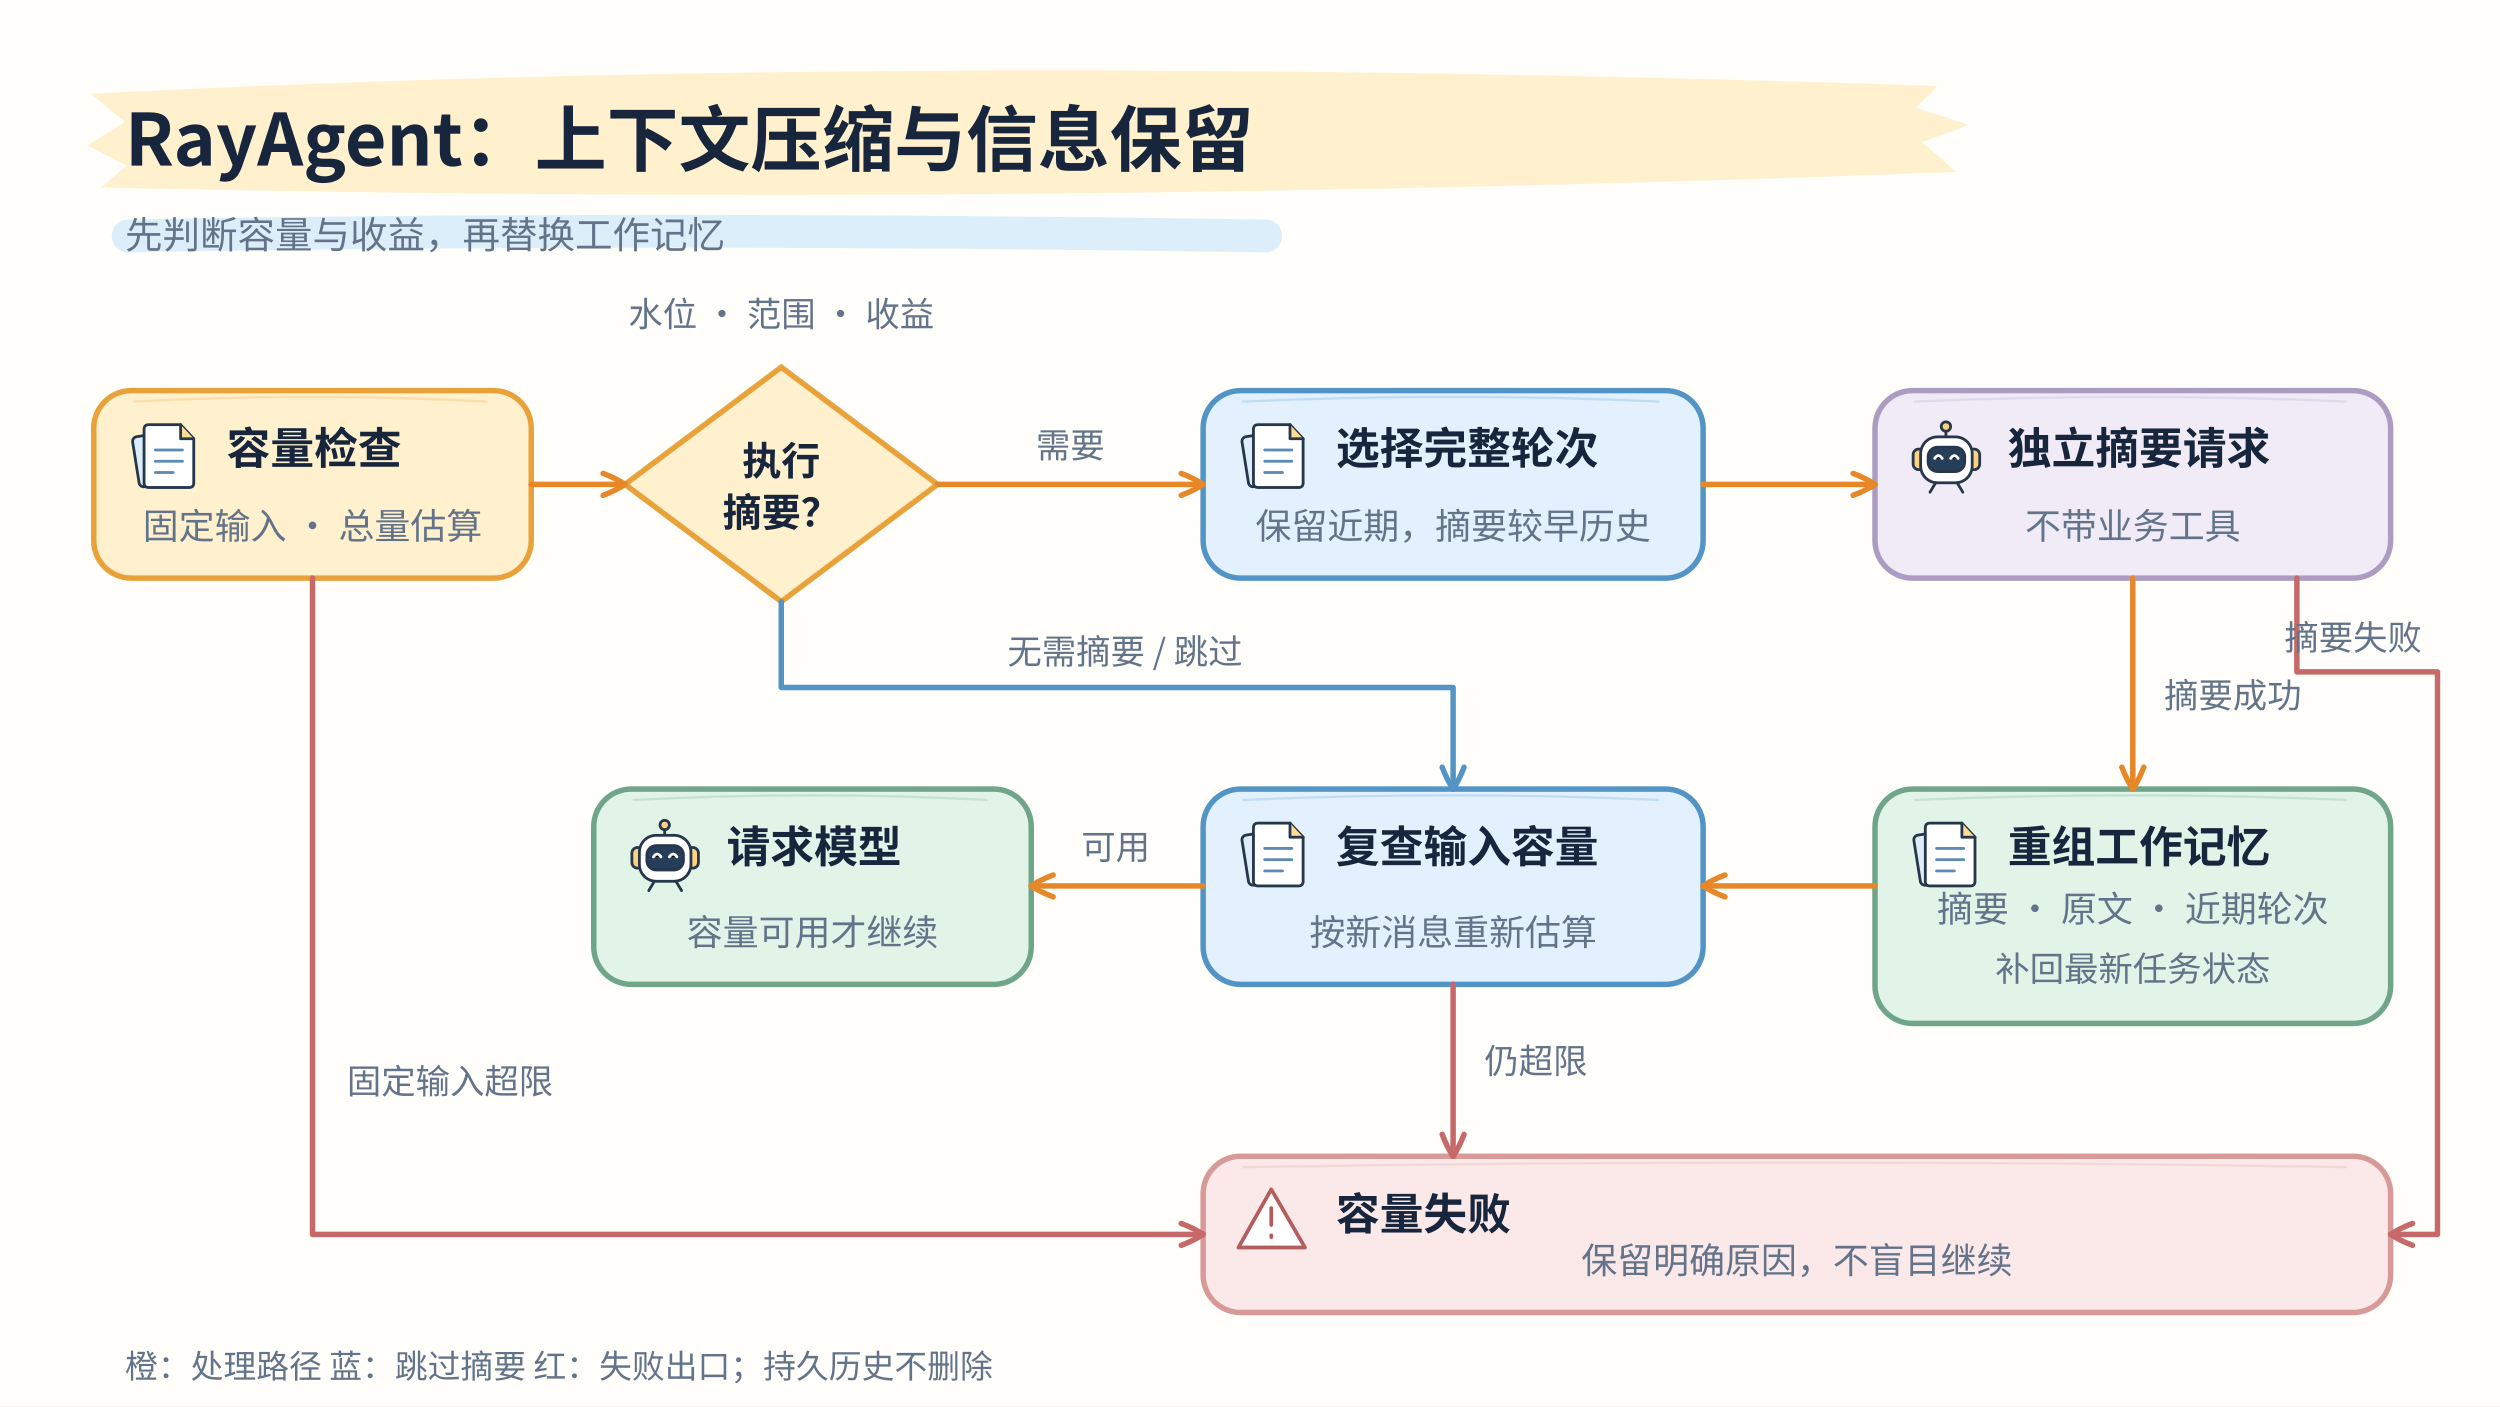
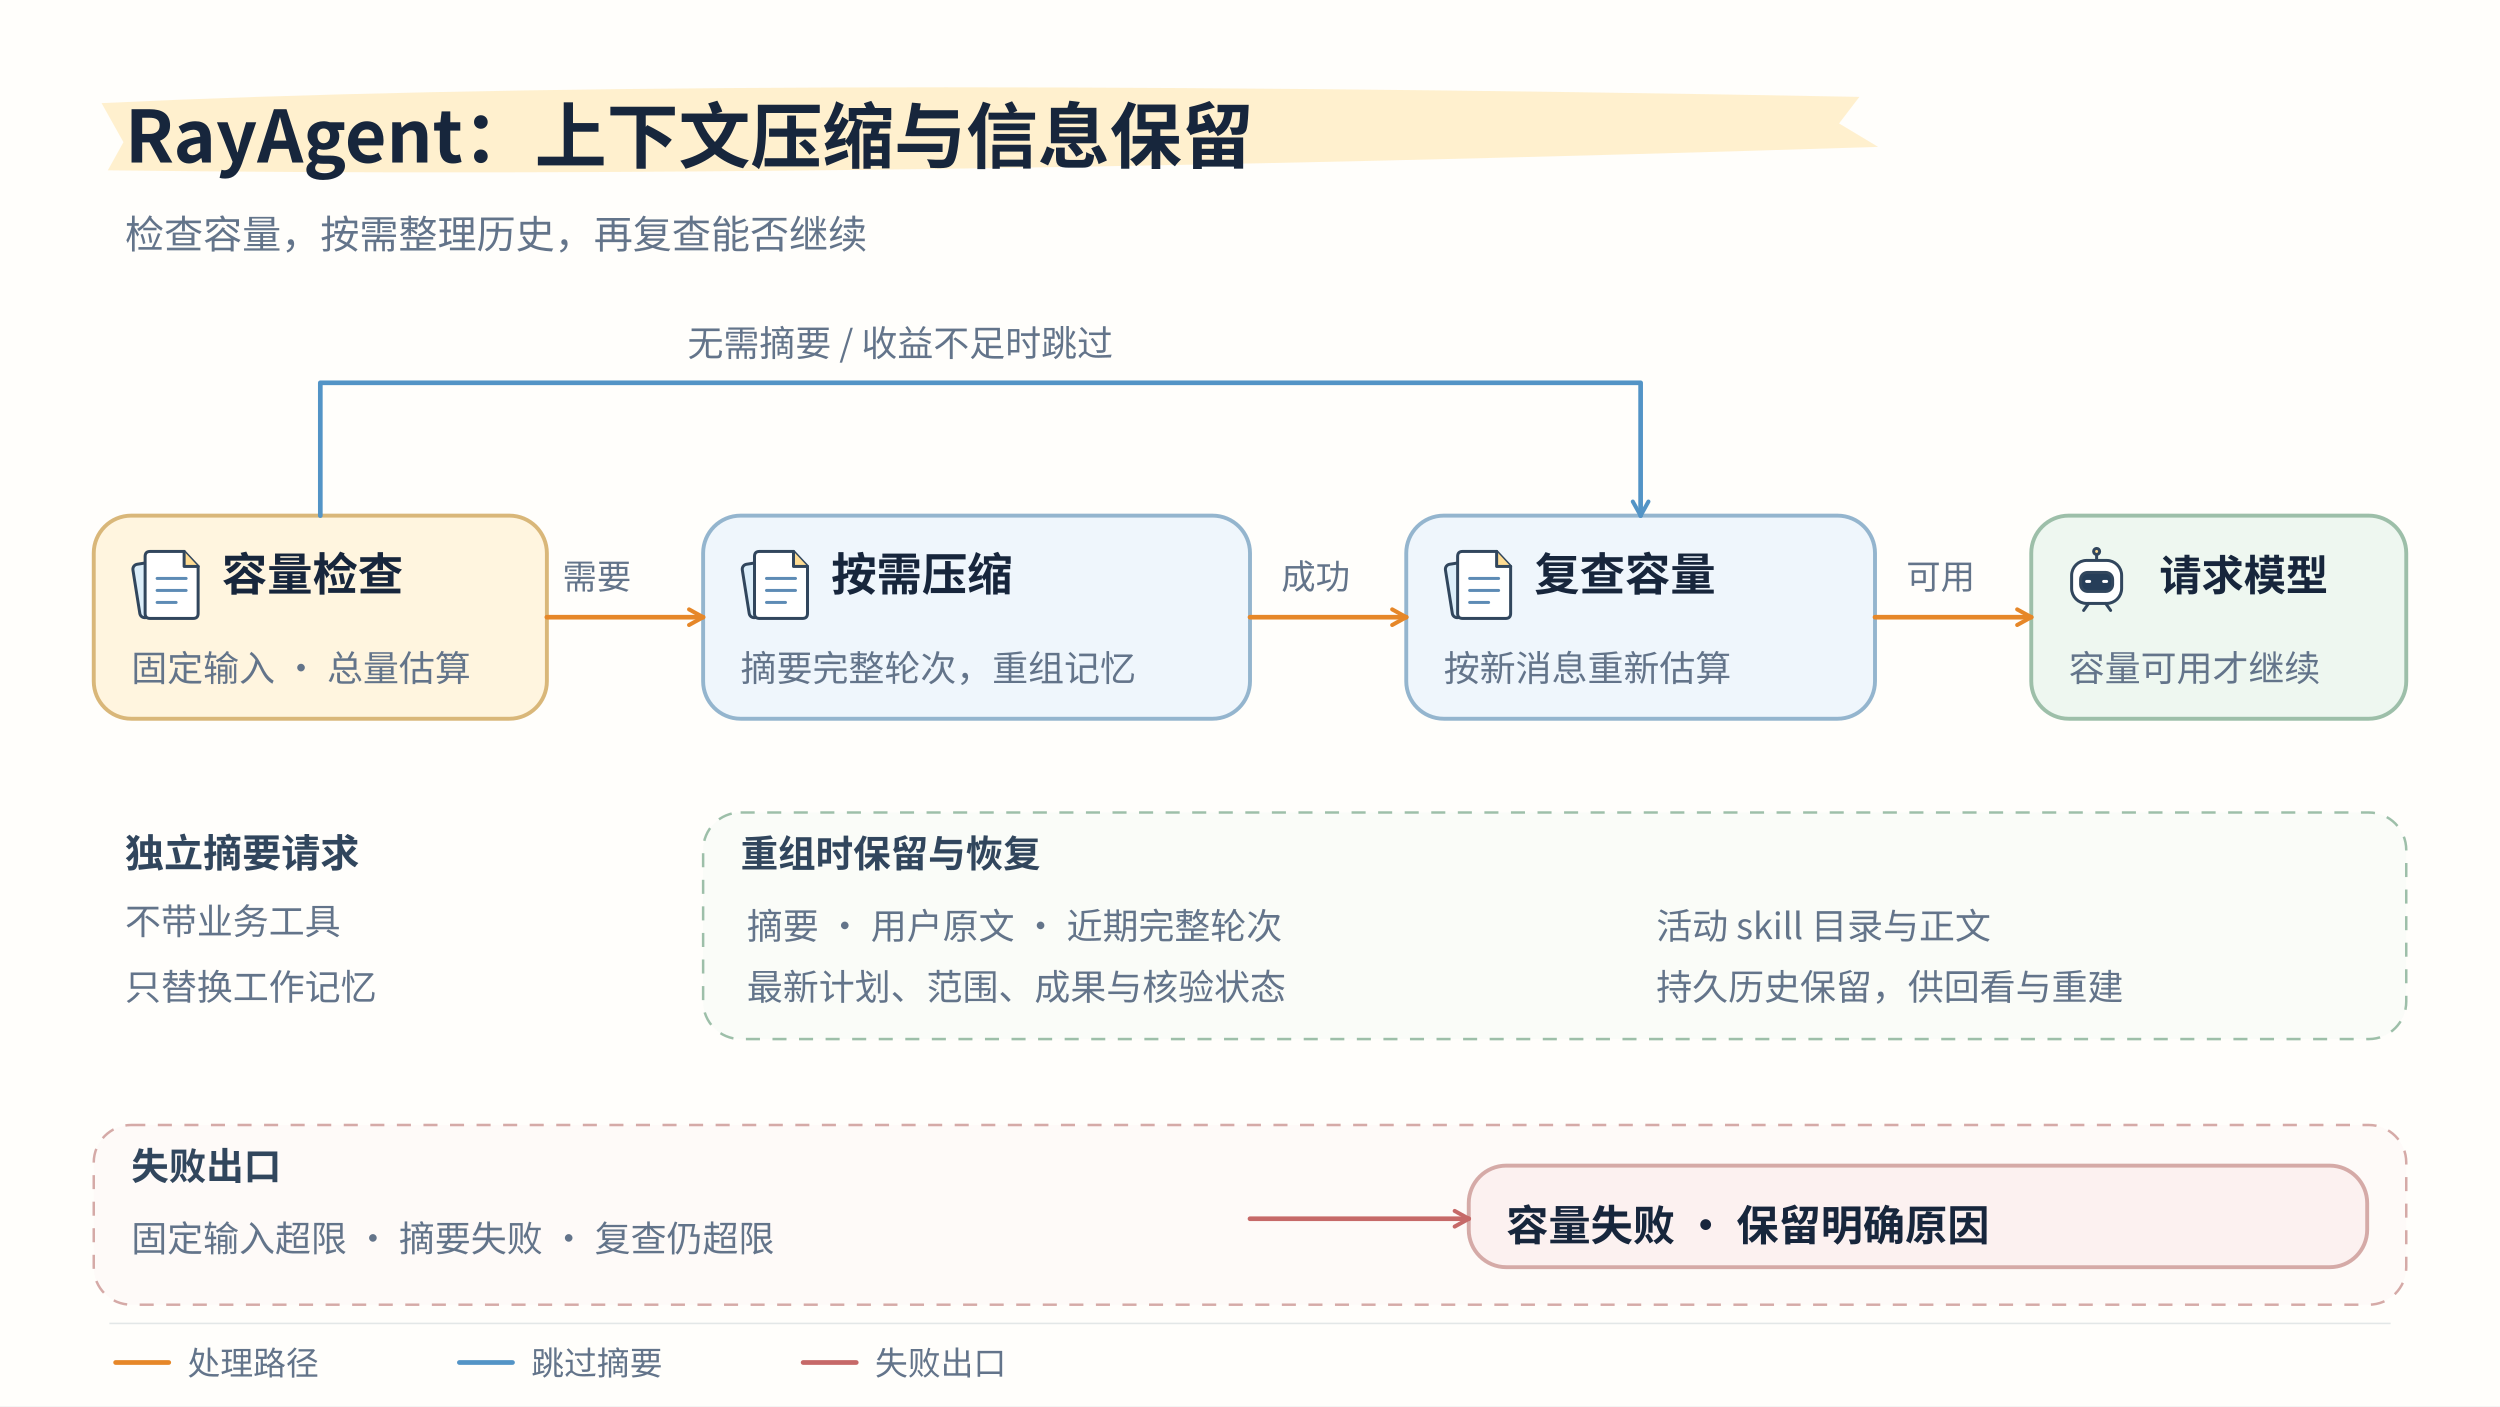
- <svg xmlns="http://www.w3.org/2000/svg" width="1600" height="900" viewBox="0 0 1600 900" role="img" aria-labelledby="title desc">
-   <style>text {font-family:'PingFang SC','Hiragino Sans GB','Noto Sans CJK SC','Noto Sans SC','Source Han Sans SC','Songti SC','Microsoft YaHei','Helvetica Neue',Helvetica,Arial,sans-serif;fill:#17263c} .sub {fill:#63748a}</style>
+ <svg xmlns="http://www.w3.org/2000/svg" width="1600" height="900" viewBox="0 0 1600 900" role="img" aria-labelledby="title desc" data-generator="fireworks-tech-graph" data-quality-profile="showcase">
+   <style>text{font-family:'PingFang SC','Hiragino Sans GB','Noto Sans CJK SC','Noto Sans SC','Source Han Sans SC','Microsoft YaHei','Helvetica Neue',Helvetica,Arial,sans-serif}</style>
  <defs>
-     <marker id="arrow-orange" markerUnits="userSpaceOnUse" markerWidth="20" markerHeight="20" refX="17" refY="10" orient="auto">
-       <path d="M3 3Q11 6 17 10Q11 14 3 17" fill="none" stroke="#e68728" stroke-width="3.5" stroke-linecap="round" stroke-linejoin="round" />
+     <marker id="arrow-orange" markerUnits="userSpaceOnUse" markerWidth="14" markerHeight="14" refX="12" refY="7" orient="auto">
+       <path d="M3 2L12 7L3 12" fill="none" stroke="#e68728" stroke-width="2.6" stroke-linecap="round" stroke-linejoin="round" />
    </marker>
-     <marker id="arrow-blue" markerUnits="userSpaceOnUse" markerWidth="20" markerHeight="20" refX="17" refY="10" orient="auto">
-       <path d="M3 3Q11 6 17 10Q11 14 3 17" fill="none" stroke="#5394c6" stroke-width="3.5" stroke-linecap="round" stroke-linejoin="round" />
+     <marker id="arrow-blue" markerUnits="userSpaceOnUse" markerWidth="14" markerHeight="14" refX="12" refY="7" orient="auto">
+       <path d="M3 2L12 7L3 12" fill="none" stroke="#5394c6" stroke-width="2.6" stroke-linecap="round" stroke-linejoin="round" />
    </marker>
-     <marker id="arrow-green" markerUnits="userSpaceOnUse" markerWidth="20" markerHeight="20" refX="17" refY="10" orient="auto">
-       <path d="M3 3Q11 6 17 10Q11 14 3 17" fill="none" stroke="#518e73" stroke-width="3.5" stroke-linecap="round" stroke-linejoin="round" />
+     <marker id="arrow-green" markerUnits="userSpaceOnUse" markerWidth="14" markerHeight="14" refX="12" refY="7" orient="auto">
+       <path d="M3 2L12 7L3 12" fill="none" stroke="#518e73" stroke-width="2.6" stroke-linecap="round" stroke-linejoin="round" />
    </marker>
-     <marker id="arrow-purple" markerUnits="userSpaceOnUse" markerWidth="20" markerHeight="20" refX="17" refY="10" orient="auto">
-       <path d="M3 3Q11 6 17 10Q11 14 3 17" fill="none" stroke="#9980b5" stroke-width="3.5" stroke-linecap="round" stroke-linejoin="round" />
+     <marker id="arrow-purple" markerUnits="userSpaceOnUse" markerWidth="14" markerHeight="14" refX="12" refY="7" orient="auto">
+       <path d="M3 2L12 7L3 12" fill="none" stroke="#9980b5" stroke-width="2.6" stroke-linecap="round" stroke-linejoin="round" />
    </marker>
-     <marker id="arrow-red" markerUnits="userSpaceOnUse" markerWidth="20" markerHeight="20" refX="17" refY="10" orient="auto">
-       <path d="M3 3Q11 6 17 10Q11 14 3 17" fill="none" stroke="#c66968" stroke-width="3.5" stroke-linecap="round" stroke-linejoin="round" />
+     <marker id="arrow-red" markerUnits="userSpaceOnUse" markerWidth="14" markerHeight="14" refX="12" refY="7" orient="auto">
+       <path d="M3 2L12 7L3 12" fill="none" stroke="#c66968" stroke-width="2.6" stroke-linecap="round" stroke-linejoin="round" />
    </marker>
  </defs>
  <rect width="1600" height="900" fill="#fffefb" data-graph-role="background" />
-   <path d="M58 60Q580 33 1240 55L1226 69L1260 80L1230 91L1252 110Q650 133 65 120L81 106L56 93L80 78Z" fill="#fff0ce" data-graph-role="decoration" />
-   <text x="80" y="106" font-size="46" text-anchor="start" font-weight="700" class="">RayAgent：上下文压缩与信息保留</text>
-   <path d="M82 151Q410 145 810 151" stroke="#dceefa" stroke-width="21" stroke-linecap="round" data-graph-role="decoration" />
-   <text x="80" y="159" font-size="24" text-anchor="start" font-weight="400" class="sub">先判断容量与收益，再替换工作记忆</text>
-   <text x="500" y="209" font-size="22" text-anchor="middle" font-weight="400" class="sub">水位 · 范围 · 收益</text>
-   <rect id="capacity" data-graph-role="node" x="60" y="250" width="280" height="120" rx="24" fill="#fff0ce" stroke="#e9a139" stroke-width="3.5" />
-   <path data-graph-role="decoration" d="M85 257Q200.0 251 312 257" fill="none" stroke="#e9a139" stroke-width="1.5" opacity=".23" />
-   <g transform="translate(82 270) scale(0.6)" stroke="#26364b" stroke-width="3" stroke-linecap="round" stroke-linejoin="round" data-graph-role="decoration">
+   <path d="M65 66Q440 48 1190 62L1177 79L1202 94Q540 115 69 109L79 91Z" fill="#fff0ce" data-graph-role="decoration" />
+   <text x="80" y="104" font-size="46" font-weight="700" fill="#17263c" text-anchor="start" data-graph-role="label">RayAgent：上下文压缩与信息保留</text>
+   <text x="80" y="159" font-size="25" font-weight="400" fill="#63748a" text-anchor="start" data-graph-role="label">检查容量，按需整理历史，再复查能否继续</text>
+   <rect id="capacity" x="60" y="330" width="290" height="130" rx="24" fill="#fff5df" stroke="#d9b779" stroke-width="2.5" data-graph-role="node" />
+   <g transform="translate(82 351) scale(.64)" stroke="#31465d" stroke-width="3" stroke-linecap="round" stroke-linejoin="round" data-graph-role="decoration" data-owner="capacity">
    <rect x="8" y="13" width="42" height="54" rx="5" fill="#dceefa" transform="rotate(-9 29 40)" />
    <path d="M22 3H56L70 18V65Q70 70 65 70H22Q17 70 17 65V8Q17 3 22 3Z" fill="#fff" />
    <path d="M56 3V18H70" fill="#ffdc92" />
    <path d="M29 30H58M29 42H58M29 54H48" stroke="#5d8bb5" />
  </g>
-   <text x="145" y="297" font-size="28" text-anchor="start" font-weight="700" class="">容量检查</text>
-   <text x="200.0" y="345" font-size="23" text-anchor="middle" font-weight="400" class="sub">固定输入 · 总量估算</text>
-   <polygon id="compact-decision" data-graph-role="node" data-bounds="400 235 600 385" points="500,235 600,310 500,385 400,310" fill="#fff0ce" stroke="#e9a139" stroke-width="3.5" />
-   <text x="500" y="304" font-size="25" text-anchor="middle" font-weight="700" class="">执行</text>
-   <text x="500" y="337" font-size="25" text-anchor="middle" font-weight="700" class="">摘要？</text>
-   <rect id="range" data-graph-role="node" x="770" y="250" width="320" height="120" rx="24" fill="#e3f1ff" stroke="#5394c6" stroke-width="3.5" />
-   <path data-graph-role="decoration" d="M795 257Q930.0 251 1062 257" fill="none" stroke="#5394c6" stroke-width="1.5" opacity=".23" />
-   <g transform="translate(792 270) scale(0.6)" stroke="#26364b" stroke-width="3" stroke-linecap="round" stroke-linejoin="round" data-graph-role="decoration">
+   <text x="142" y="378" font-size="29" font-weight="600" fill="#17263c" text-anchor="start" data-graph-role="decoration" data-owner="capacity">容量检查</text>
+   <text x="84" y="436" font-size="23" font-weight="400" fill="#63748a" text-anchor="start" data-graph-role="decoration" data-owner="capacity">固定输入 · 总量估算</text>
+   <rect id="compact" x="450" y="330" width="350" height="130" rx="24" fill="#eff6fc" stroke="#94b5ce" stroke-width="2.5" data-graph-role="node" />
+   <g transform="translate(472 351) scale(.64)" stroke="#31465d" stroke-width="3" stroke-linecap="round" stroke-linejoin="round" data-graph-role="decoration" data-owner="compact">
    <rect x="8" y="13" width="42" height="54" rx="5" fill="#dceefa" transform="rotate(-9 29 40)" />
    <path d="M22 3H56L70 18V65Q70 70 65 70H22Q17 70 17 65V8Q17 3 22 3Z" fill="#fff" />
    <path d="M56 3V18H70" fill="#ffdc92" />
    <path d="M29 30H58M29 42H58M29 54H48" stroke="#5d8bb5" />
  </g>
-   <text x="855" y="297" font-size="28" text-anchor="start" font-weight="700" class="">选择完整轮次</text>
-   <text x="930.0" y="345" font-size="23" text-anchor="middle" font-weight="400" class="sub">保留近期，摘要较早历史</text>
-   <rect id="summary" data-graph-role="node" x="1200" y="250" width="330" height="120" rx="24" fill="#f0ebf7" stroke="#ad9cc2" stroke-width="3.5" />
-   <path data-graph-role="decoration" d="M1225 257Q1365.0 251 1502 257" fill="none" stroke="#ad9cc2" stroke-width="1.5" opacity=".23" />
-   <g transform="translate(1222 270) scale(0.6)" stroke="#26364b" stroke-width="3" stroke-linecap="round" stroke-linejoin="round" data-graph-role="decoration">
-     <path d="M39 16V7" />
-     <circle cx="39" cy="5" r="5" fill="#ffd280" />
-     <rect x="4" y="29" width="12" height="22" rx="6" fill="#ffd280" />
-     <rect x="63" y="29" width="12" height="22" rx="6" fill="#ffd280" />
-     <rect x="12" y="16" width="55" height="49" rx="18" fill="#fff" />
-     <rect x="20" y="27" width="39" height="26" rx="10" fill="#263e59" />
-     <path d="M27 39Q31 33 35 39M44 39Q48 33 52 39" stroke="#fff" />
-     <path d="M28 65L22 75M51 65L57 75" />
-   </g>
-   <text x="1285" y="297" font-size="28" text-anchor="start" font-weight="700" class="">独立摘要请求</text>
-   <text x="1365.0" y="345" font-size="23" text-anchor="middle" font-weight="400" class="sub">不带业务工具</text>
-   <rect id="replace" data-graph-role="node" x="1200" y="505" width="330" height="150" rx="24" fill="#e2f3e7" stroke="#70a58a" stroke-width="3.5" />
-   <path data-graph-role="decoration" d="M1225 512Q1365.0 506 1502 512" fill="none" stroke="#70a58a" stroke-width="1.5" opacity=".23" />
-   <g transform="translate(1222 525) scale(0.6)" stroke="#26364b" stroke-width="3" stroke-linecap="round" stroke-linejoin="round" data-graph-role="decoration">
+   <text x="532" y="378" font-size="29" font-weight="600" fill="#17263c" text-anchor="start" data-graph-role="decoration" data-owner="compact">按需压缩</text>
+   <text x="474" y="436" font-size="23" font-weight="400" fill="#63748a" text-anchor="start" data-graph-role="decoration" data-owner="compact">摘要完整轮次，重组记忆</text>
+   <rect id="recheck" x="900" y="330" width="300" height="130" rx="24" fill="#eff6fc" stroke="#94b5ce" stroke-width="2.5" data-graph-role="node" />
+   <g transform="translate(922 351) scale(.64)" stroke="#31465d" stroke-width="3" stroke-linecap="round" stroke-linejoin="round" data-graph-role="decoration" data-owner="recheck">
    <rect x="8" y="13" width="42" height="54" rx="5" fill="#dceefa" transform="rotate(-9 29 40)" />
    <path d="M22 3H56L70 18V65Q70 70 65 70H22Q17 70 17 65V8Q17 3 22 3Z" fill="#fff" />
    <path d="M56 3V18H70" fill="#ffdc92" />
    <path d="M29 30H58M29 42H58M29 54H48" stroke="#5d8bb5" />
  </g>
-   <text x="1285" y="552" font-size="28" text-anchor="start" font-weight="700" class="">重组工作记忆</text>
-   <text x="1365.0" y="590" font-size="23" text-anchor="middle" font-weight="400" class="sub">摘要 · 原文 · 近期轮次</text>
-   <text x="1365" y="628" font-size="22" text-anchor="middle" font-weight="400" class="sub">补回最新任务状态</text>
-   <rect id="recheck" data-graph-role="node" x="770" y="505" width="320" height="125" rx="24" fill="#e3f1ff" stroke="#5394c6" stroke-width="3.5" />
-   <path data-graph-role="decoration" d="M795 512Q930.0 506 1062 512" fill="none" stroke="#5394c6" stroke-width="1.5" opacity=".23" />
-   <g transform="translate(792 525) scale(0.6)" stroke="#26364b" stroke-width="3" stroke-linecap="round" stroke-linejoin="round" data-graph-role="decoration">
-     <rect x="8" y="13" width="42" height="54" rx="5" fill="#dceefa" transform="rotate(-9 29 40)" />
-     <path d="M22 3H56L70 18V65Q70 70 65 70H22Q17 70 17 65V8Q17 3 22 3Z" fill="#fff" />
-     <path d="M56 3V18H70" fill="#ffdc92" />
-     <path d="M29 30H58M29 42H58M29 54H48" stroke="#5d8bb5" />
+   <text x="982" y="378" font-size="29" font-weight="600" fill="#17263c" text-anchor="start" data-graph-role="decoration" data-owner="recheck">复查容量</text>
+   <text x="924" y="436" font-size="23" font-weight="400" fill="#63748a" text-anchor="start" data-graph-role="decoration" data-owner="recheck">按新消息重新估算</text>
+   <rect id="continue" x="1300" y="330" width="240" height="130" rx="24" fill="#eef7f0" stroke="#9dbfa9" stroke-width="2.5" data-graph-role="node" />
+   <g transform="translate(1322 351) scale(.64)" stroke="#31465d" stroke-width="3" stroke-linecap="round" stroke-linejoin="round" data-graph-role="decoration" data-owner="continue">
+     <path d="M31 12V4" fill="none" />
+     <circle cx="31" cy="3" r="3" fill="#ffdc92" />
+     <rect x="6" y="12" width="50" height="43" rx="15" fill="#fff" />
+     <rect x="15" y="24" width="32" height="19" rx="7" fill="#263e59" />
+     <path d="M21 33H24M38 33H41" stroke="#fff" />
+     <path d="M23 55L18 62M40 55L45 62" fill="none" />
  </g>
-   <text x="855" y="552" font-size="28" text-anchor="start" font-weight="700" class="">复查输入容量</text>
-   <text x="930.0" y="605" font-size="23" text-anchor="middle" font-weight="400" class="sub">按新消息重新估算</text>
-   <rect id="continue" data-graph-role="node" x="380" y="505" width="280" height="125" rx="24" fill="#e2f3e7" stroke="#70a58a" stroke-width="3.5" />
-   <path data-graph-role="decoration" d="M405 512Q520.0 506 632 512" fill="none" stroke="#70a58a" stroke-width="1.5" opacity=".23" />
-   <g transform="translate(402 525) scale(0.6)" stroke="#26364b" stroke-width="3" stroke-linecap="round" stroke-linejoin="round" data-graph-role="decoration">
-     <path d="M39 16V7" />
-     <circle cx="39" cy="5" r="5" fill="#ffd280" />
-     <rect x="4" y="29" width="12" height="22" rx="6" fill="#ffd280" />
-     <rect x="63" y="29" width="12" height="22" rx="6" fill="#ffd280" />
-     <rect x="12" y="16" width="55" height="49" rx="18" fill="#fff" />
-     <rect x="20" y="27" width="39" height="26" rx="10" fill="#263e59" />
-     <path d="M27 39Q31 33 35 39M44 39Q48 33 52 39" stroke="#fff" />
-     <path d="M28 65L22 75M51 65L57 75" />
-   </g>
-   <text x="465" y="552" font-size="28" text-anchor="start" font-weight="700" class="">请求模型</text>
-   <text x="520.0" y="605" font-size="23" text-anchor="middle" font-weight="400" class="sub">容量可用才继续</text>
-   <rect id="failed" data-graph-role="node" x="770" y="740" width="760" height="100" rx="24" fill="#fbe9e9" stroke="#d79a98" stroke-width="3.5" />
-   <path data-graph-role="decoration" d="M795 747Q1150.0 741 1502 747" fill="none" stroke="#d79a98" stroke-width="1.5" opacity=".23" />
-   <g transform="translate(792 760) scale(.6)" data-graph-role="decoration" stroke="#b45d5d" stroke-width="4" stroke-linecap="round" stroke-linejoin="round">
-     <path d="M36 2L72 64H1Z" fill="#fff" />
-     <path d="M36 22V40M36 51V53" />
-   </g>
-   <text x="855" y="787" font-size="28" text-anchor="start" font-weight="700" class="">容量失败</text>
-   <text x="1150.0" y="815" font-size="23" text-anchor="middle" font-weight="400" class="sub">保留明确原因，不盲目继续</text>
-   <path id="check-decision" data-graph-role="edge" d="M340 310 H400" fill="none" stroke="#e68728" stroke-width="3.5" stroke-linecap="round" stroke-linejoin="round" marker-end="url(#arrow-orange)" />
-   <path id="decision-range" data-graph-role="edge" d="M600 310 H770" fill="none" stroke="#e68728" stroke-width="3.5" stroke-linecap="round" stroke-linejoin="round" marker-end="url(#arrow-orange)" />
-   <text x="685" y="293" font-size="22" text-anchor="middle" font-weight="400" class="sub">需要</text>
-   <path id="range-summary" data-graph-role="edge" d="M1090 310 H1200" fill="none" stroke="#e68728" stroke-width="3.5" stroke-linecap="round" stroke-linejoin="round" marker-end="url(#arrow-orange)" />
-   <path id="summary-replace" data-graph-role="edge" d="M1365 370 V505" fill="none" stroke="#e68728" stroke-width="3.5" stroke-linecap="round" stroke-linejoin="round" marker-end="url(#arrow-orange)" />
-   <text x="1385" y="453" font-size="22" text-anchor="start" font-weight="400" class="sub">摘要成功</text>
-   <path id="replace-recheck" data-graph-role="edge" d="M1200 567 H1090" fill="none" stroke="#e68728" stroke-width="3.5" stroke-linecap="round" stroke-linejoin="round" marker-end="url(#arrow-orange)" />
-   <path id="recheck-continue" data-graph-role="edge" d="M770 567 H660" fill="none" stroke="#e68728" stroke-width="3.5" stroke-linecap="round" stroke-linejoin="round" marker-end="url(#arrow-orange)" />
-   <text x="714" y="550" font-size="22" text-anchor="middle" font-weight="400" class="sub">可用</text>
-   <path id="skip-summary" data-graph-role="edge" d="M500 385 V440 H930 V505" fill="none" stroke="#5394c6" stroke-width="3.5" stroke-linecap="round" stroke-linejoin="round" marker-end="url(#arrow-blue)" />
-   <text x="720" y="425" font-size="22" text-anchor="middle" font-weight="400" class="sub">无需摘要 / 跳过</text>
-   <path id="fixed-failure" data-graph-role="edge" d="M200 370 V790 H770" fill="none" stroke="#c66968" stroke-width="3.5" stroke-linecap="round" stroke-linejoin="round" marker-end="url(#arrow-red)" />
-   <text x="222" y="700" font-size="22" text-anchor="start" font-weight="400" class="sub">固定输入超限</text>
-   <path id="summary-failure" data-graph-role="edge" d="M1470 370 V430 H1560 V790 H1530" fill="none" stroke="#c66968" stroke-width="3.5" stroke-linecap="round" stroke-linejoin="round" marker-end="url(#arrow-red)" />
-   <text x="1550" y="416" font-size="22" text-anchor="end" font-weight="400" class="sub">摘要失败</text>
-   <path id="capacity-failure" data-graph-role="edge" d="M930 630 V740" fill="none" stroke="#c66968" stroke-width="3.5" stroke-linecap="round" stroke-linejoin="round" marker-end="url(#arrow-red)" />
-   <text x="950" y="687" font-size="22" text-anchor="start" font-weight="400" class="sub">仍超限</text>
-   <text x="80" y="882" font-size="21" text-anchor="start" font-weight="400" class="sub">橙：处理路径    蓝：跳过摘要    红：失败出口；持久历史不删除</text>
+   <text x="1382" y="378" font-size="27" font-weight="600" fill="#17263c" text-anchor="start" data-graph-role="decoration" data-owner="continue">请求模型</text>
+   <text x="1324" y="436" font-size="23" font-weight="400" fill="#63748a" text-anchor="start" data-graph-role="decoration" data-owner="continue">容量可用才继续</text>
+   <path id="capacity-compact" data-graph-role="edge" data-source="capacity" data-target="compact" d="M350 395H450" fill="none" stroke="#e68728" stroke-width="3" stroke-linecap="round" stroke-linejoin="round" marker-end="url(#arrow-orange)" />
+   <text x="360" y="377" font-size="22" font-weight="400" fill="#63748a" text-anchor="start" data-graph-role="label" data-owner="capacity-compact">需要</text>
+   <path id="compact-recheck" data-graph-role="edge" data-source="compact" data-target="recheck" d="M800 395H900" fill="none" stroke="#e68728" stroke-width="3" stroke-linecap="round" stroke-linejoin="round" marker-end="url(#arrow-orange)" />
+   <text x="820" y="377" font-size="22" font-weight="400" fill="#63748a" text-anchor="start" data-graph-role="label" data-owner="compact-recheck">成功</text>
+   <path id="recheck-continue" data-graph-role="edge" data-source="recheck" data-target="continue" d="M1200 395H1300" fill="none" stroke="#e68728" stroke-width="3" stroke-linecap="round" stroke-linejoin="round" marker-end="url(#arrow-orange)" />
+   <text x="1220" y="377" font-size="22" font-weight="400" fill="#63748a" text-anchor="start" data-graph-role="label" data-owner="recheck-continue">可用</text>
+   <path id="skip-summary" data-graph-role="edge" data-source="capacity" data-target="recheck" d="M205 330V245H1050V330" fill="none" stroke="#5394c6" stroke-width="3" stroke-linecap="round" stroke-linejoin="round" marker-end="url(#arrow-blue)" />
+   <text x="440" y="228" font-size="23" font-weight="400" fill="#63748a" text-anchor="start" data-graph-role="label" data-owner="skip-summary">无需摘要 / 收益不足时跳过</text>
+   <text x="80" y="555" font-size="25" font-weight="600" fill="#31465d" text-anchor="start" data-graph-role="label">独立摘要请求</text>
+   <text x="80" y="598" font-size="23" font-weight="400" fill="#63748a" text-anchor="start" data-graph-role="label">不带业务工具</text>
+   <text x="80" y="640" font-size="23" font-weight="400" fill="#63748a" text-anchor="start" data-graph-role="label">只替换工作记忆</text>
+   <rect id="preservation" x="450" y="520" width="1090" height="145" rx="24" fill="#eef7f0" fill-opacity=".32" stroke="#9dbfa9" stroke-width="1.6" stroke-dasharray="9 8" data-graph-role="container" />
+   <text x="474" y="555" font-size="24" font-weight="600" fill="#31465d" text-anchor="start" data-graph-role="decoration" data-owner="preservation">重组时保留与恢复</text>
+   <text x="478" y="601" font-size="23" font-weight="400" fill="#63748a" text-anchor="start" data-graph-role="decoration" data-owner="preservation">摘要 · 用户原文 · 近期完整轮次</text>
+   <text x="478" y="640" font-size="23" font-weight="400" fill="#63748a" text-anchor="start" data-graph-role="decoration" data-owner="preservation">最新计划、范围、成果与核验状态</text>
+   <text x="1060" y="601" font-size="23" font-weight="400" fill="#63748a" text-anchor="start" data-graph-role="decoration" data-owner="preservation">活动 skill 目录与正文</text>
+   <text x="1060" y="640" font-size="23" font-weight="400" fill="#63748a" text-anchor="start" data-graph-role="decoration" data-owner="preservation">持久历史保留，供回看与重建</text>
+   <rect id="failure-cases" x="60" y="720" width="1480" height="115" rx="24" fill="#fcf1f0" fill-opacity=".32" stroke="#d5aaa7" stroke-width="1.6" stroke-dasharray="9 8" data-graph-role="container" />
+   <text x="84" y="755" font-size="24" font-weight="600" fill="#31465d" text-anchor="start" data-graph-role="decoration" data-owner="failure-cases">失败出口</text>
+   <text x="84" y="801" font-size="23" font-weight="400" fill="#63748a" text-anchor="start" data-graph-role="decoration" data-owner="failure-cases">固定输入超限 · 摘要失败 · 复查仍超限</text>
+   <rect id="failed" x="940" y="746" width="575" height="65" rx="24" fill="#fcf1f0" stroke="#d5aaa7" stroke-width="2.5" data-graph-role="node" />
+   <text x="964" y="794" font-size="27" font-weight="600" fill="#17263c" text-anchor="start" data-graph-role="decoration" data-owner="failed">容量失败 · 保留明确原因</text>
+   <path id="failure-outcome" data-graph-role="edge" data-source="failure-cases" data-target="failed" d="M800 780H940" fill="none" stroke="#c66968" stroke-width="3" stroke-linecap="round" stroke-linejoin="round" marker-end="url(#arrow-red)" />
+   <path d="M70 847H1530" stroke="#e3e7e7" stroke-width="1" data-graph-role="decoration" />
+   <path d="M74 872H108" stroke="#e68728" stroke-width="3" stroke-linecap="round" data-graph-role="legend" />
+   <text x="120" y="880" font-size="21" font-weight="400" fill="#63748a" text-anchor="start" data-graph-role="label">处理路径</text>
+   <path d="M294 872H328" stroke="#5394c6" stroke-width="3" stroke-linecap="round" data-graph-role="legend" />
+   <text x="340" y="880" font-size="21" font-weight="400" fill="#63748a" text-anchor="start" data-graph-role="label">跳过摘要</text>
+   <path d="M514 872H548" stroke="#c66968" stroke-width="3" stroke-linecap="round" data-graph-role="legend" />
+   <text x="560" y="880" font-size="21" font-weight="400" fill="#63748a" text-anchor="start" data-graph-role="label">失败出口</text>
</svg>
